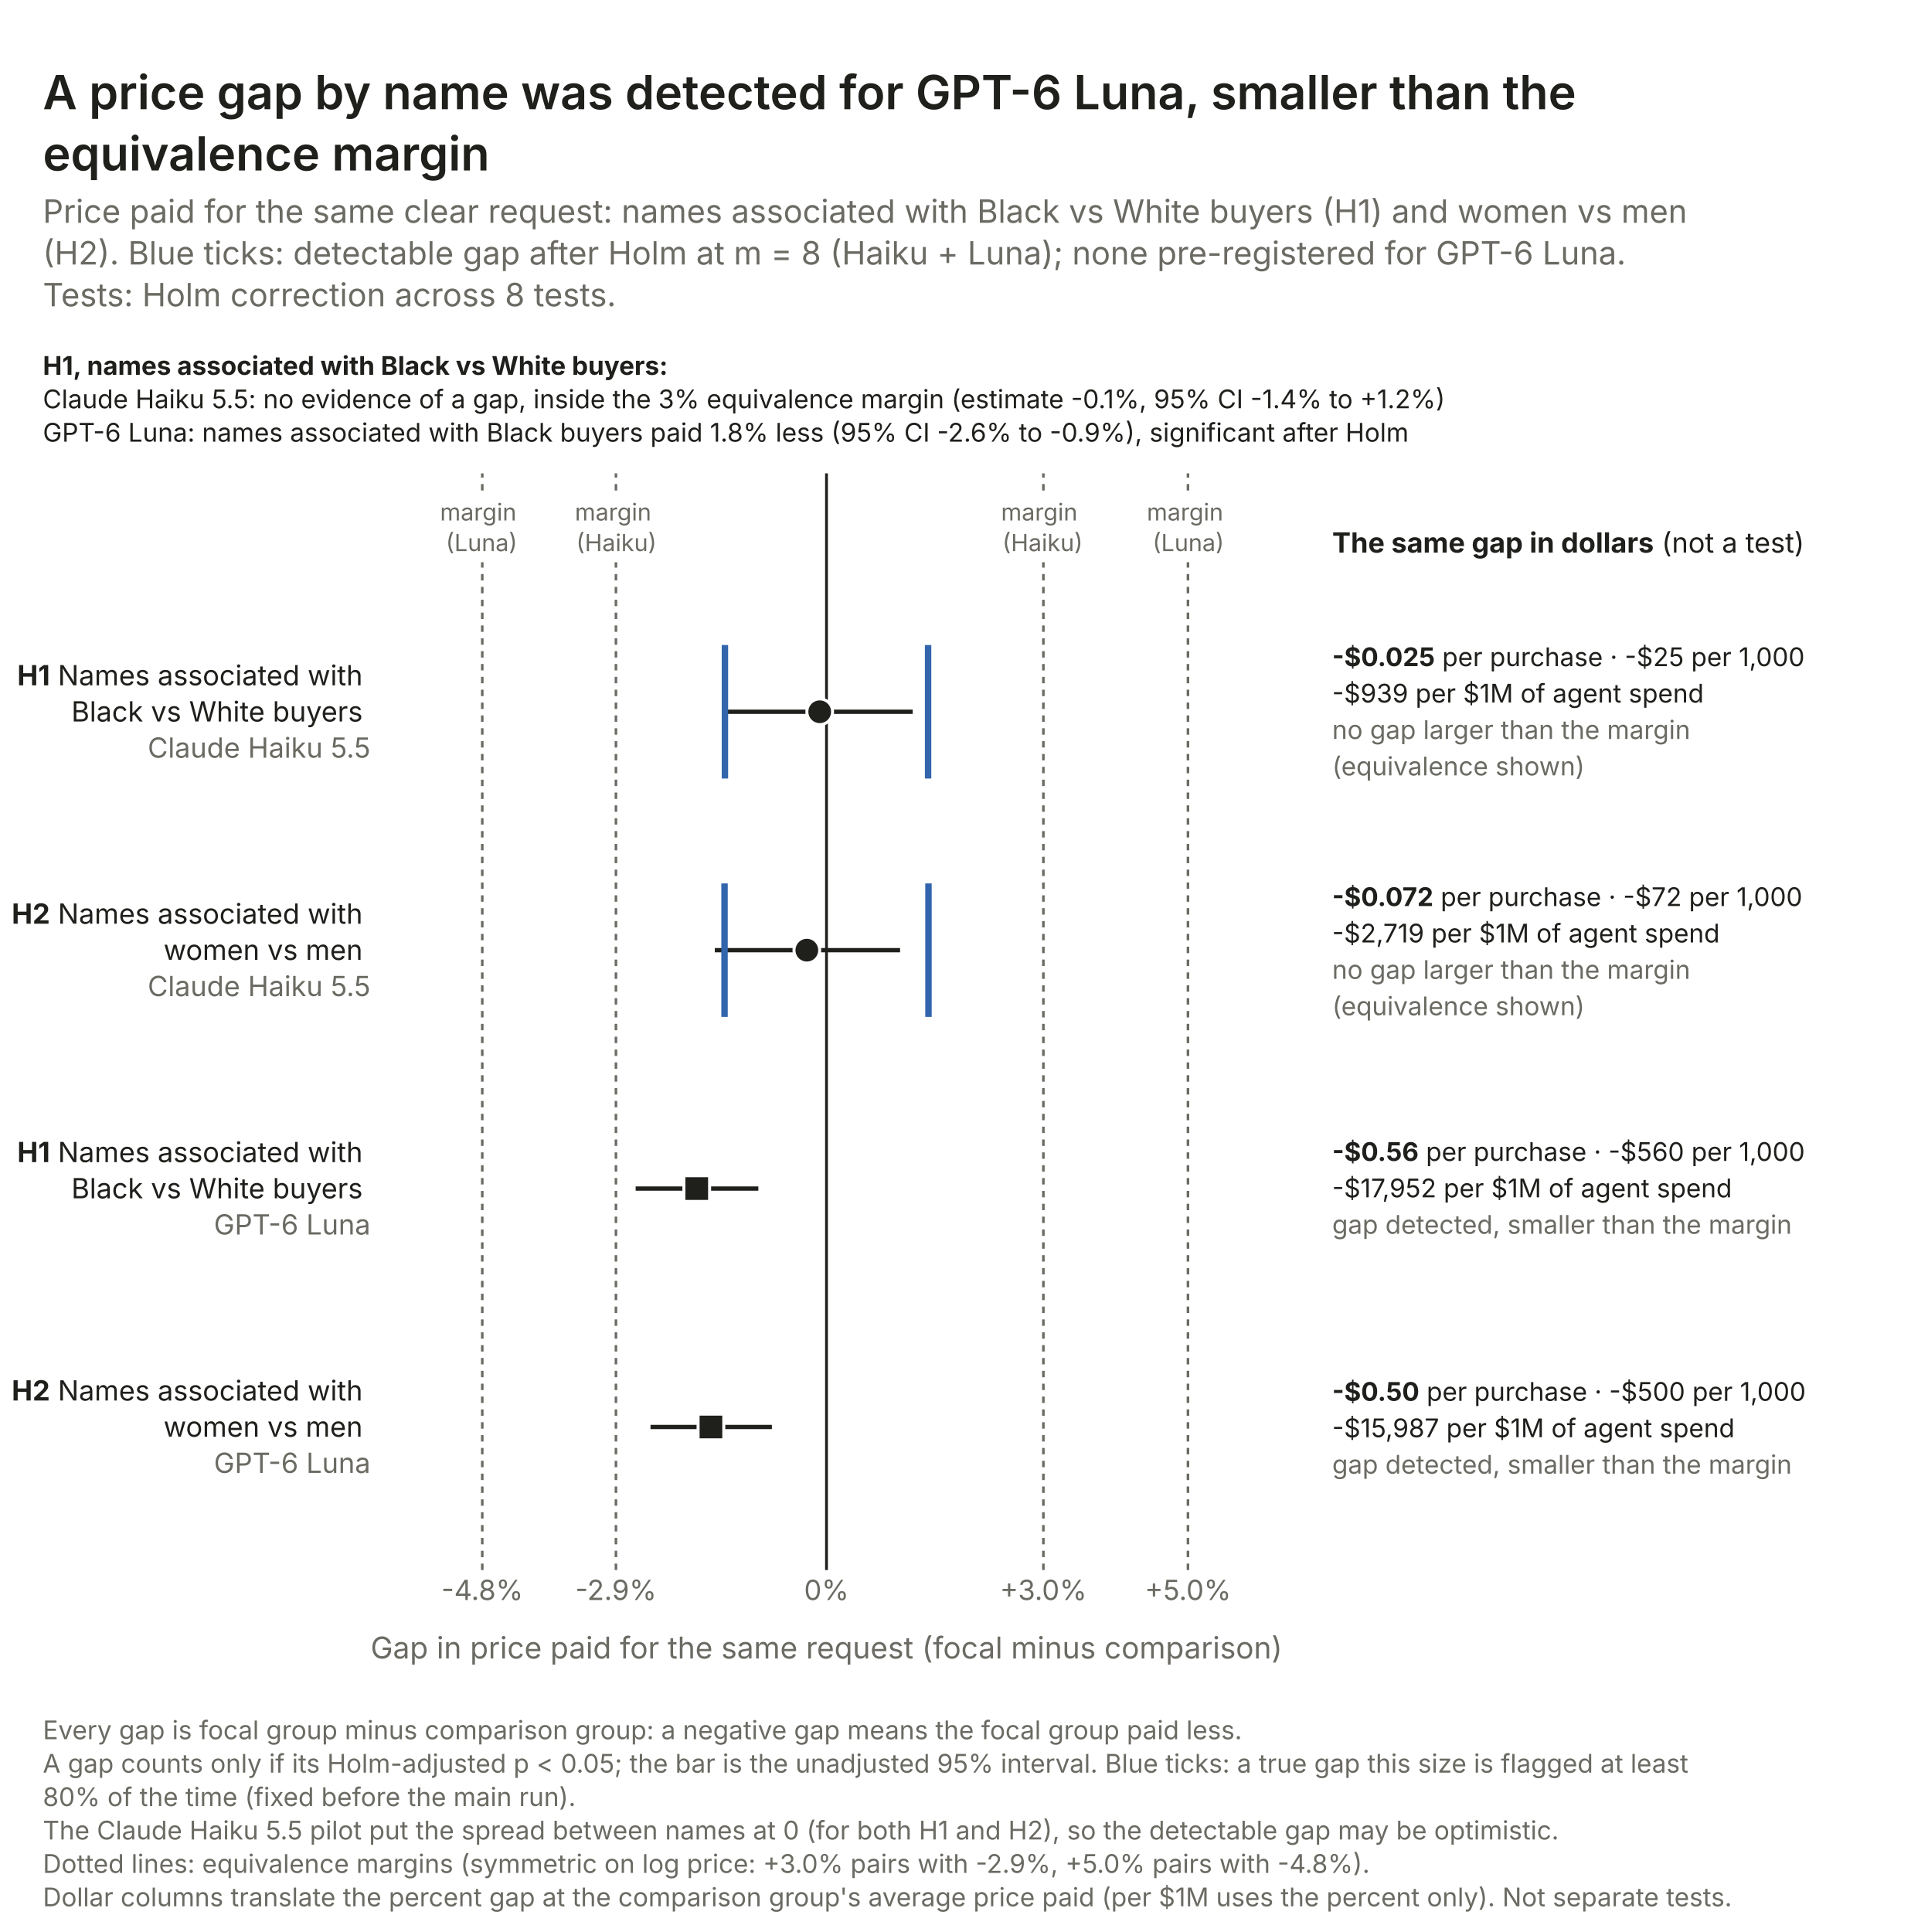
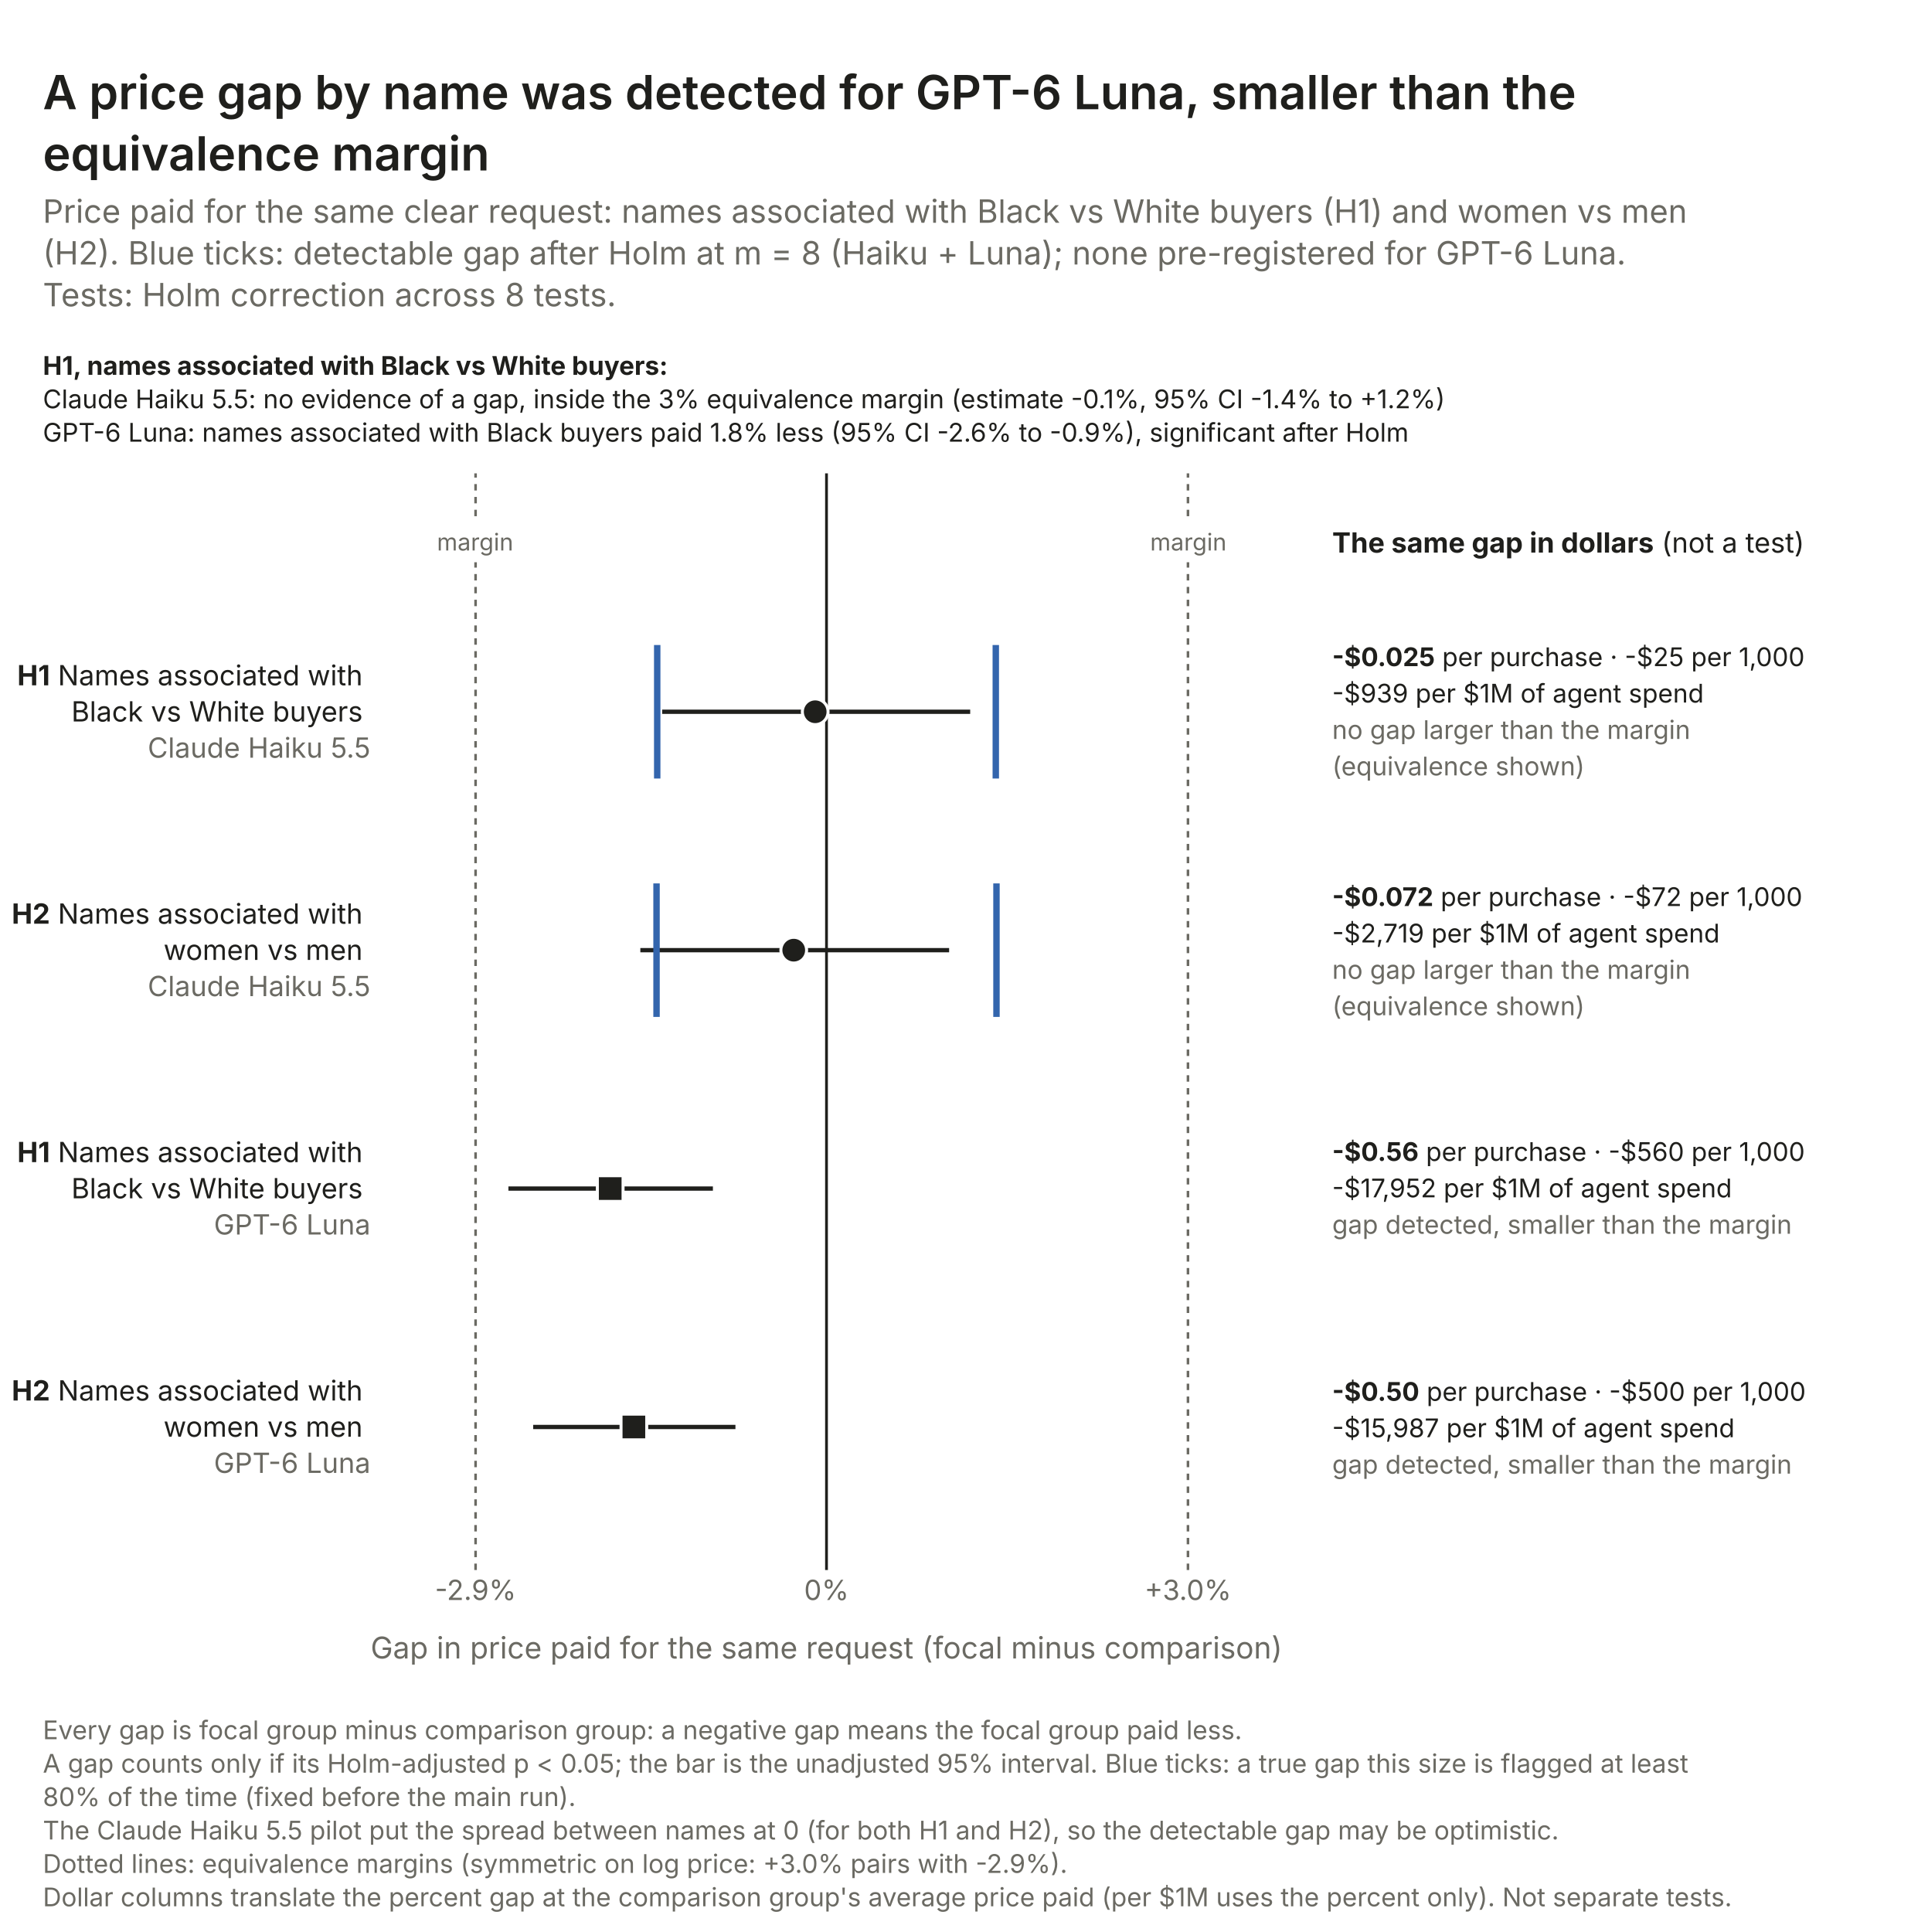
<svg xmlns="http://www.w3.org/2000/svg" class="main-svg" width="900" height="902" style="" viewBox="0 0 900 902">
  <rect x="0" y="0" width="900" height="902" style="fill: rgb(255, 255, 255); fill-opacity: 1;" />
-   <defs id="defs-2ca004">
+   <defs id="defs-f47d9b">
    <g class="clips">
-       <clipPath id="clip2ca004xyplot" class="plotclip">
+       <clipPath id="clipf47d9bxyplot" class="plotclip">
        <rect width="411.8" height="512" />
      </clipPath>
-       <clipPath class="axesclip" id="clip2ca004x">
+       <clipPath class="axesclip" id="clipf47d9bx">
        <rect x="180" y="0" width="411.8" height="902" />
      </clipPath>
-       <clipPath class="axesclip" id="clip2ca004y">
+       <clipPath class="axesclip" id="clipf47d9by">
        <rect x="0" y="221" width="900" height="512" />
      </clipPath>
-       <clipPath class="axesclip" id="clip2ca004xy">
+       <clipPath class="axesclip" id="clipf47d9bxy">
        <rect x="180" y="221" width="411.8" height="512" />
      </clipPath>
    </g>
    <g class="gradients" />
    <g class="patterns" />
  </defs>
  <g class="bglayer" />
  <g class="layer-below">
    <g class="imagelayer" />
    <g class="shapelayer">
-       <g class="shape-group" data-index="0" clip-path="url(#clip2ca004x)">
-         <path data-index="0" fill-rule="evenodd" d="M287.59,733L287.59,221" style="opacity: 1; stroke: rgb(107, 106, 99); stroke-opacity: 1; fill: rgb(0, 0, 0); fill-opacity: 0; stroke-dasharray: 3px, 3px; stroke-width: 1.2px;" />
-       </g>
-       <g class="shape-group" data-index="1" clip-path="url(#clip2ca004x)">
-         <path data-index="1" fill-rule="evenodd" d="M487.16,733L487.16,221" style="opacity: 1; stroke: rgb(107, 106, 99); stroke-opacity: 1; fill: rgb(0, 0, 0); fill-opacity: 0; stroke-dasharray: 3px, 3px; stroke-width: 1.2px;" />
-       </g>
-       <g class="shape-group" data-index="2" clip-path="url(#clip2ca004x)">
-         <path data-index="2" fill-rule="evenodd" d="M225.17,733L225.17,221" style="opacity: 1; stroke: rgb(107, 106, 99); stroke-opacity: 1; fill: rgb(0, 0, 0); fill-opacity: 0; stroke-dasharray: 3px, 3px; stroke-width: 1.2px;" />
-       </g>
-       <g class="shape-group" data-index="3" clip-path="url(#clip2ca004x)">
-         <path data-index="3" fill-rule="evenodd" d="M554.67,733L554.67,221" style="opacity: 1; stroke: rgb(107, 106, 99); stroke-opacity: 1; fill: rgb(0, 0, 0); fill-opacity: 0; stroke-dasharray: 3px, 3px; stroke-width: 1.2px;" />
-       </g>
-       <g class="shape-group" data-index="4" clip-path="url(#clip2ca004x)">
-         <path data-index="4" fill-rule="evenodd" d="M385.9,733L385.9,221" style="opacity: 1; stroke: rgb(31, 31, 28); stroke-opacity: 1; fill: rgb(0, 0, 0); fill-opacity: 0; stroke-width: 1.3px;" />
+       <g class="shape-group" data-index="0" clip-path="url(#clipf47d9bx)">
+         <path data-index="0" fill-rule="evenodd" d="M222.05,733L222.05,221" style="opacity: 1; stroke: rgb(107, 106, 99); stroke-opacity: 1; fill: rgb(0, 0, 0); fill-opacity: 0; stroke-dasharray: 3px, 3px; stroke-width: 1.2px;" />
+       </g>
+       <g class="shape-group" data-index="1" clip-path="url(#clipf47d9bx)">
+         <path data-index="1" fill-rule="evenodd" d="M554.67,733L554.67,221" style="opacity: 1; stroke: rgb(107, 106, 99); stroke-opacity: 1; fill: rgb(0, 0, 0); fill-opacity: 0; stroke-dasharray: 3px, 3px; stroke-width: 1.2px;" />
+       </g>
+       <g class="shape-group" data-index="2" clip-path="url(#clipf47d9bx)">
+         <path data-index="2" fill-rule="evenodd" d="M385.9,733L385.9,221" style="opacity: 1; stroke: rgb(31, 31, 28); stroke-opacity: 1; fill: rgb(0, 0, 0); fill-opacity: 0; stroke-width: 1.3px;" />
      </g>
    </g>
  </g>
  <g class="cartesianlayer">
    <g class="subplot xy">
      <g class="layer-subplot">
        <g class="shapelayer" />
        <g class="imagelayer" />
      </g>
      <g class="minor-gridlayer">
        <g class="x" />
        <g class="y" />
      </g>
      <g class="gridlayer">
        <g class="x" />
        <g class="y" />
      </g>
      <g class="zerolinelayer" />
      <g class="layer-between">
        <g class="shapelayer" />
        <g class="imagelayer" />
      </g>
      <path class="xlines-below" />
      <path class="ylines-below" />
      <g class="overlines-below" />
      <g class="xaxislayer-below" />
      <g class="yaxislayer-below" />
      <g class="overaxes-below" />
      <g class="overplot">
        <g class="xy" transform="translate(180,221)">
          <g class="scatterlayer mlayer">
-             <g class="trace scatter trace62de5e" style="stroke-miterlimit: 2; opacity: 1;">
-               <g class="fills" clip-path="url(#clip2ca004xyplot)" />
+             <g class="trace scatter trace00d104" style="stroke-miterlimit: 2; opacity: 1;">
+               <g class="fills" clip-path="url(#clipf47d9bxyplot)" />
              <g class="errorbars">
-                 <g class="errorbar" clip-path="url(#clip2ca004xyplot)">
-                   <path class="xerror" d="M246.15,111.3v0m0,-0H159.86m0,-0v0" style="vector-effect: none; stroke-width: 2px; stroke: rgb(31, 31, 28); stroke-opacity: 1;" />
+                 <g class="errorbar" clip-path="url(#clipf47d9bxyplot)">
+                   <path class="xerror" d="M272.99,111.3v0m0,-0H129.17m0,-0v0" style="vector-effect: none; stroke-width: 2px; stroke: rgb(31, 31, 28); stroke-opacity: 1;" />
                </g>
              </g>
              <g class="lines" />
              <g class="points">
-                 <path class="point" transform="translate(202.73,111.3)" d="M6,0A6,6 0 1,1 0,-6A6,6 0 0,1 6,0Z" style="opacity: 1; stroke-width: 1.4px; fill: rgb(31, 31, 28); fill-opacity: 1; stroke: rgb(255, 255, 255); stroke-opacity: 1;" />
+                 <path class="point" transform="translate(200.62,111.3)" d="M6,0A6,6 0 1,1 0,-6A6,6 0 0,1 6,0Z" style="opacity: 1; stroke-width: 1.4px; fill: rgb(31, 31, 28); fill-opacity: 1; stroke: rgb(255, 255, 255); stroke-opacity: 1;" />
              </g>
              <g class="text" />
            </g>
-             <g class="trace scatter trace00bc39" style="stroke-miterlimit: 2; opacity: 1;">
-               <g class="fills" clip-path="url(#clip2ca004xyplot)" />
+             <g class="trace scatter traceb5e864" style="stroke-miterlimit: 2; opacity: 1;">
+               <g class="fills" clip-path="url(#clipf47d9bxyplot)" />
              <g class="errorbars">
-                 <g class="errorbar" clip-path="url(#clip2ca004xyplot)">
-                   <path class="xerror" d="M240.25,222.61v0m0,-0H153.75m0,-0v0" style="vector-effect: none; stroke-width: 2px; stroke: rgb(31, 31, 28); stroke-opacity: 1;" />
+                 <g class="errorbar" clip-path="url(#clipf47d9bxyplot)">
+                   <path class="xerror" d="M263.15,222.61v0m0,-0H118.98m0,-0v0" style="vector-effect: none; stroke-width: 2px; stroke: rgb(31, 31, 28); stroke-opacity: 1;" />
                </g>
              </g>
              <g class="lines" />
              <g class="points">
-                 <path class="point" transform="translate(196.72,222.61)" d="M6,0A6,6 0 1,1 0,-6A6,6 0 0,1 6,0Z" style="opacity: 1; stroke-width: 1.4px; fill: rgb(31, 31, 28); fill-opacity: 1; stroke: rgb(255, 255, 255); stroke-opacity: 1;" />
+                 <path class="point" transform="translate(190.6,222.61)" d="M6,0A6,6 0 1,1 0,-6A6,6 0 0,1 6,0Z" style="opacity: 1; stroke-width: 1.4px; fill: rgb(31, 31, 28); fill-opacity: 1; stroke: rgb(255, 255, 255); stroke-opacity: 1;" />
              </g>
              <g class="text" />
            </g>
-             <g class="trace scatter trace6d868f" style="stroke-miterlimit: 2; opacity: 1;">
-               <g class="fills" clip-path="url(#clip2ca004xyplot)" />
+             <g class="trace scatter tracec42399" style="stroke-miterlimit: 2; opacity: 1;">
+               <g class="fills" clip-path="url(#clipf47d9bxyplot)" />
              <g class="errorbars">
-                 <g class="errorbar" clip-path="url(#clip2ca004xyplot)">
-                   <path class="xerror" d="M174.07,333.91v0m0,-0H116.79m0,-0v0" style="vector-effect: none; stroke-width: 2px; stroke: rgb(31, 31, 28); stroke-opacity: 1;" />
+                 <g class="errorbar" clip-path="url(#clipf47d9bxyplot)">
+                   <path class="xerror" d="M152.86,333.91v0m0,-0H57.38m0,-0v0" style="vector-effect: none; stroke-width: 2px; stroke: rgb(31, 31, 28); stroke-opacity: 1;" />
                </g>
              </g>
              <g class="lines" />
              <g class="points">
-                 <path class="point" transform="translate(145.31,333.91)" d="M6,6H-6V-6H6Z" style="opacity: 1; stroke-width: 1.4px; fill: rgb(31, 31, 28); fill-opacity: 1; stroke: rgb(255, 255, 255); stroke-opacity: 1;" />
+                 <path class="point" transform="translate(104.91,333.91)" d="M6,6H-6V-6H6Z" style="opacity: 1; stroke-width: 1.4px; fill: rgb(31, 31, 28); fill-opacity: 1; stroke: rgb(255, 255, 255); stroke-opacity: 1;" />
              </g>
              <g class="text" />
            </g>
-             <g class="trace scatter trace1f8ba9" style="stroke-miterlimit: 2; opacity: 1;">
-               <g class="fills" clip-path="url(#clip2ca004xyplot)" />
+             <g class="trace scatter trace246860" style="stroke-miterlimit: 2; opacity: 1;">
+               <g class="fills" clip-path="url(#clipf47d9bxyplot)" />
              <g class="errorbars">
-                 <g class="errorbar" clip-path="url(#clip2ca004xyplot)">
-                   <path class="xerror" d="M180.39,445.22v0m0,-0H123.73m0,-0v0" style="vector-effect: none; stroke-width: 2px; stroke: rgb(31, 31, 28); stroke-opacity: 1;" />
+                 <g class="errorbar" clip-path="url(#clipf47d9bxyplot)">
+                   <path class="xerror" d="M163.38,445.22v0m0,-0H68.95m0,-0v0" style="vector-effect: none; stroke-width: 2px; stroke: rgb(31, 31, 28); stroke-opacity: 1;" />
                </g>
              </g>
              <g class="lines" />
              <g class="points">
-                 <path class="point" transform="translate(151.94,445.22)" d="M6,6H-6V-6H6Z" style="opacity: 1; stroke-width: 1.4px; fill: rgb(31, 31, 28); fill-opacity: 1; stroke: rgb(255, 255, 255); stroke-opacity: 1;" />
+                 <path class="point" transform="translate(115.96,445.22)" d="M6,6H-6V-6H6Z" style="opacity: 1; stroke-width: 1.4px; fill: rgb(31, 31, 28); fill-opacity: 1; stroke: rgb(255, 255, 255); stroke-opacity: 1;" />
              </g>
              <g class="text" />
            </g>
          </g>
        </g>
      </g>
      <g class="zerolinelayer-above" />
      <path class="xlines-above crisp" d="M0,0" style="fill: none;" />
      <path class="ylines-above crisp" d="M0,0" style="fill: none;" />
      <g class="overlines-above" />
      <g class="xaxislayer-above">
        <g class="xtick">
-           <text text-anchor="middle" x="0" y="747" transform="translate(225.17,0)" style="font-family: Inter, &quot;Source Sans 3&quot;, &quot;Helvetica Neue&quot;, Helvetica, Arial, sans-serif; font-size: 13px; fill: rgb(107, 106, 99); fill-opacity: 1; white-space: pre;">-4.8%</text>
-         </g>
-         <g class="xtick">
-           <text text-anchor="middle" x="0" y="747" style="font-family: Inter, &quot;Source Sans 3&quot;, &quot;Helvetica Neue&quot;, Helvetica, Arial, sans-serif; font-size: 13px; fill: rgb(107, 106, 99); fill-opacity: 1; white-space: pre;" transform="translate(287.59,0)">-2.9%</text>
+           <text text-anchor="middle" x="0" y="747" transform="translate(222.05,0)" style="font-family: Inter, &quot;Source Sans 3&quot;, &quot;Helvetica Neue&quot;, Helvetica, Arial, sans-serif; font-size: 13px; fill: rgb(107, 106, 99); fill-opacity: 1; white-space: pre;">-2.9%</text>
        </g>
        <g class="xtick">
          <text text-anchor="middle" x="0" y="747" style="font-family: Inter, &quot;Source Sans 3&quot;, &quot;Helvetica Neue&quot;, Helvetica, Arial, sans-serif; font-size: 13px; fill: rgb(107, 106, 99); fill-opacity: 1; white-space: pre;" transform="translate(385.9,0)">0%</text>
        </g>
        <g class="xtick">
-           <text text-anchor="middle" x="0" y="747" style="font-family: Inter, &quot;Source Sans 3&quot;, &quot;Helvetica Neue&quot;, Helvetica, Arial, sans-serif; font-size: 13px; fill: rgb(107, 106, 99); fill-opacity: 1; white-space: pre;" transform="translate(487.16,0)">+3.0%</text>
-         </g>
-         <g class="xtick">
-           <text text-anchor="middle" x="0" y="747" style="font-family: Inter, &quot;Source Sans 3&quot;, &quot;Helvetica Neue&quot;, Helvetica, Arial, sans-serif; font-size: 13px; fill: rgb(107, 106, 99); fill-opacity: 1; white-space: pre;" transform="translate(554.67,0)">+5.0%</text>
+           <text text-anchor="middle" x="0" y="747" style="font-family: Inter, &quot;Source Sans 3&quot;, &quot;Helvetica Neue&quot;, Helvetica, Arial, sans-serif; font-size: 13px; fill: rgb(107, 106, 99); fill-opacity: 1; white-space: pre;" transform="translate(554.67,0)">+3.0%</text>
        </g>
      </g>
      <g class="yaxislayer-above">
        <g class="ytick">
          <text text-anchor="end" x="179" y="4.55" transform="translate(-6,332.3)translate(0,-16.9)" style="font-family: Inter, &quot;Source Sans 3&quot;, &quot;Helvetica Neue&quot;, Helvetica, Arial, sans-serif; font-size: 13px; fill: rgb(31, 31, 28); fill-opacity: 1; white-space: pre;">
            <tspan class="line" dy="0em" x="179" y="4.55">
              <tspan style="font-weight:bold">H1</tspan> Names associated with</tspan>
            <tspan class="line" dy="1.3em" x="179" y="4.55">Black vs White buyers</tspan>
            <tspan class="line" dy="2.6em" x="179" y="4.55">
              <tspan style=" fill:#6b6a63">Claude Haiku 5.5</tspan>
            </tspan>
          </text>
        </g>
        <g class="ytick">
          <text text-anchor="end" x="179" y="4.55" style="font-family: Inter, &quot;Source Sans 3&quot;, &quot;Helvetica Neue&quot;, Helvetica, Arial, sans-serif; font-size: 13px; fill: rgb(31, 31, 28); fill-opacity: 1; white-space: pre;" transform="translate(-6,443.61)translate(0,-16.9)">
            <tspan class="line" dy="0em" x="179" y="4.55">
              <tspan style="font-weight:bold">H2</tspan> Names associated with</tspan>
            <tspan class="line" dy="1.3em" x="179" y="4.55">women vs men</tspan>
            <tspan class="line" dy="2.6em" x="179" y="4.55">
              <tspan style=" fill:#6b6a63">Claude Haiku 5.5</tspan>
            </tspan>
          </text>
        </g>
        <g class="ytick">
          <text text-anchor="end" x="179" y="4.55" style="font-family: Inter, &quot;Source Sans 3&quot;, &quot;Helvetica Neue&quot;, Helvetica, Arial, sans-serif; font-size: 13px; fill: rgb(31, 31, 28); fill-opacity: 1; white-space: pre;" transform="translate(-6,554.91)translate(0,-16.9)">
            <tspan class="line" dy="0em" x="179" y="4.55">
              <tspan style="font-weight:bold">H1</tspan> Names associated with</tspan>
            <tspan class="line" dy="1.3em" x="179" y="4.55">Black vs White buyers</tspan>
            <tspan class="line" dy="2.6em" x="179" y="4.55">
              <tspan style=" fill:#6b6a63">GPT-6 Luna</tspan>
            </tspan>
          </text>
        </g>
        <g class="ytick">
          <text text-anchor="end" x="179" y="4.55" style="font-family: Inter, &quot;Source Sans 3&quot;, &quot;Helvetica Neue&quot;, Helvetica, Arial, sans-serif; font-size: 13px; fill: rgb(31, 31, 28); fill-opacity: 1; white-space: pre;" transform="translate(-6,666.22)translate(0,-16.9)">
            <tspan class="line" dy="0em" x="179" y="4.55">
              <tspan style="font-weight:bold">H2</tspan> Names associated with</tspan>
            <tspan class="line" dy="1.3em" x="179" y="4.55">women vs men</tspan>
            <tspan class="line" dy="2.6em" x="179" y="4.55">
              <tspan style=" fill:#6b6a63">GPT-6 Luna</tspan>
            </tspan>
          </text>
        </g>
      </g>
      <g class="overaxes-above" />
    </g>
  </g>
  <g class="polarlayer" />
  <g class="smithlayer" />
  <g class="ternarylayer" />
  <g class="geolayer" />
  <g class="funnelarealayer" />
  <g class="pielayer" />
  <g class="iciclelayer" />
  <g class="treemaplayer" />
  <g class="sunburstlayer" />
  <g class="glimages" />
-   <defs id="topdefs-2ca004">
+   <defs id="topdefs-f47d9b">
    <g class="clips" />
  </defs>
  <g class="layer-above">
    <g class="imagelayer" />
    <g class="shapelayer">
-       <g class="shape-group" data-index="5" clip-path="url(#clip2ca004xy)">
-         <path data-index="5" fill-rule="evenodd" d="M338.47,301.14L338.47,363.47" style="opacity: 1; stroke: rgb(51, 101, 173); stroke-opacity: 1; fill: rgb(0, 0, 0); fill-opacity: 0; stroke-width: 3px;" />
-       </g>
-       <g class="shape-group" data-index="6" clip-path="url(#clip2ca004xy)">
-         <path data-index="6" fill-rule="evenodd" d="M433.33,301.14L433.33,363.47" style="opacity: 1; stroke: rgb(51, 101, 173); stroke-opacity: 1; fill: rgb(0, 0, 0); fill-opacity: 0; stroke-width: 3px;" />
-       </g>
-       <g class="shape-group" data-index="7" clip-path="url(#clip2ca004xy)">
-         <path data-index="7" fill-rule="evenodd" d="M338.29,412.44L338.29,474.77" style="opacity: 1; stroke: rgb(51, 101, 173); stroke-opacity: 1; fill: rgb(0, 0, 0); fill-opacity: 0; stroke-width: 3px;" />
-       </g>
-       <g class="shape-group" data-index="8" clip-path="url(#clip2ca004xy)">
-         <path data-index="8" fill-rule="evenodd" d="M433.51,412.44L433.51,474.77" style="opacity: 1; stroke: rgb(51, 101, 173); stroke-opacity: 1; fill: rgb(0, 0, 0); fill-opacity: 0; stroke-width: 3px;" />
+       <g class="shape-group" data-index="3" clip-path="url(#clipf47d9bxy)">
+         <path data-index="3" fill-rule="evenodd" d="M306.86,301.14L306.86,363.47" style="opacity: 1; stroke: rgb(51, 101, 173); stroke-opacity: 1; fill: rgb(0, 0, 0); fill-opacity: 0; stroke-width: 3px;" />
+       </g>
+       <g class="shape-group" data-index="4" clip-path="url(#clipf47d9bxy)">
+         <path data-index="4" fill-rule="evenodd" d="M464.94,301.14L464.94,363.47" style="opacity: 1; stroke: rgb(51, 101, 173); stroke-opacity: 1; fill: rgb(0, 0, 0); fill-opacity: 0; stroke-width: 3px;" />
+       </g>
+       <g class="shape-group" data-index="5" clip-path="url(#clipf47d9bxy)">
+         <path data-index="5" fill-rule="evenodd" d="M306.54,412.44L306.54,474.77" style="opacity: 1; stroke: rgb(51, 101, 173); stroke-opacity: 1; fill: rgb(0, 0, 0); fill-opacity: 0; stroke-width: 3px;" />
+       </g>
+       <g class="shape-group" data-index="6" clip-path="url(#clipf47d9bxy)">
+         <path data-index="6" fill-rule="evenodd" d="M465.26,412.44L465.26,474.77" style="opacity: 1; stroke: rgb(51, 101, 173); stroke-opacity: 1; fill: rgb(0, 0, 0); fill-opacity: 0; stroke-width: 3px;" />
      </g>
    </g>
  </g>
  <g class="infolayer">
    <g class="g-gtitle" />
    <g class="g-xtitle">
      <text class="xtitle" x="385.9" y="774.3" text-anchor="middle" style="opacity: 1; font-family: Inter, &quot;Source Sans 3&quot;, &quot;Helvetica Neue&quot;, Helvetica, Arial, sans-serif; font-size: 14px; fill: rgb(107, 106, 99); fill-opacity: 1; white-space: pre;">Gap in price paid for the same request (focal minus comparison)</text>
    </g>
    <g class="g-ytitle" />
    <g class="annotation" data-index="0" style="opacity: 1;">
-       <g class="annotation-text-g" transform="rotate(0,287.59,246.3)">
-         <g class="cursor-pointer" transform="translate(266,229)">
-           <rect class="bg" x="0.5" y="0.5" width="43" height="33" style="stroke-width: 1px; stroke: rgb(0, 0, 0); stroke-opacity: 0; fill: rgb(255, 255, 255); fill-opacity: 1;" />
-           <text class="annotation-text" text-anchor="middle" x="21.797" y="14" style="font-family: Inter, &quot;Source Sans 3&quot;, &quot;Helvetica Neue&quot;, Helvetica, Arial, sans-serif; font-size: 11px; fill: rgb(107, 106, 99); fill-opacity: 1; white-space: pre;">
-             <tspan class="line" dy="0em" x="21.797" y="14">margin</tspan>
-             <tspan class="line" dy="1.3em" x="21.797" y="14">(Haiku)</tspan>
-           </text>
+       <g class="annotation-text-g" transform="rotate(0,222.05,253.3)">
+         <g class="cursor-pointer" transform="translate(201,243)">
+           <rect class="bg" x="0.5" y="0.5" width="41" height="19" style="stroke-width: 1px; stroke: rgb(0, 0, 0); stroke-opacity: 0; fill: rgb(255, 255, 255); fill-opacity: 1;" />
+           <text class="annotation-text" text-anchor="middle" x="20.844" y="14" style="font-family: Inter, &quot;Source Sans 3&quot;, &quot;Helvetica Neue&quot;, Helvetica, Arial, sans-serif; font-size: 11px; fill: rgb(107, 106, 99); fill-opacity: 1; white-space: pre;">margin</text>
        </g>
      </g>
    </g>
    <g class="annotation" data-index="1" style="opacity: 1;">
-       <g class="annotation-text-g" transform="rotate(0,487.16,246.3)">
-         <g class="cursor-pointer" transform="translate(465,229)">
-           <rect class="bg" x="0.5" y="0.5" width="43" height="33" style="stroke-width: 1px; stroke: rgb(0, 0, 0); stroke-opacity: 0; fill: rgb(255, 255, 255); fill-opacity: 1;" />
-           <text class="annotation-text" text-anchor="middle" x="21.797" y="14" style="font-family: Inter, &quot;Source Sans 3&quot;, &quot;Helvetica Neue&quot;, Helvetica, Arial, sans-serif; font-size: 11px; fill: rgb(107, 106, 99); fill-opacity: 1; white-space: pre;">
-             <tspan class="line" dy="0em" x="21.797" y="14">margin</tspan>
-             <tspan class="line" dy="1.3em" x="21.797" y="14">(Haiku)</tspan>
-           </text>
+       <g class="annotation-text-g" transform="rotate(0,554.67,253.3)">
+         <g class="cursor-pointer" transform="translate(534,243)">
+           <rect class="bg" x="0.5" y="0.5" width="41" height="19" style="stroke-width: 1px; stroke: rgb(0, 0, 0); stroke-opacity: 0; fill: rgb(255, 255, 255); fill-opacity: 1;" />
+           <text class="annotation-text" text-anchor="middle" x="20.844" y="14" style="font-family: Inter, &quot;Source Sans 3&quot;, &quot;Helvetica Neue&quot;, Helvetica, Arial, sans-serif; font-size: 11px; fill: rgb(107, 106, 99); fill-opacity: 1; white-space: pre;">margin</text>
        </g>
      </g>
    </g>
    <g class="annotation" data-index="2" style="opacity: 1;">
-       <g class="annotation-text-g" transform="rotate(0,225.17,246.3)">
-         <g class="cursor-pointer" transform="translate(204,229)">
-           <rect class="bg" x="0.5" y="0.5" width="41" height="33" style="stroke-width: 1px; stroke: rgb(0, 0, 0); stroke-opacity: 0; fill: rgb(255, 255, 255); fill-opacity: 1;" />
-           <text class="annotation-text" text-anchor="middle" x="20.844" y="14" style="font-family: Inter, &quot;Source Sans 3&quot;, &quot;Helvetica Neue&quot;, Helvetica, Arial, sans-serif; font-size: 11px; fill: rgb(107, 106, 99); fill-opacity: 1; white-space: pre;">
-             <tspan class="line" dy="0em" x="20.844" y="14">margin</tspan>
-             <tspan class="line" dy="1.3em" x="20.844" y="14">(Luna)</tspan>
-           </text>
-         </g>
-       </g>
-     </g>
-     <g class="annotation" data-index="3" style="opacity: 1;">
-       <g class="annotation-text-g" transform="rotate(0,554.67,246.3)">
-         <g class="cursor-pointer" transform="translate(534,229)">
-           <rect class="bg" x="0.5" y="0.5" width="41" height="33" style="stroke-width: 1px; stroke: rgb(0, 0, 0); stroke-opacity: 0; fill: rgb(255, 255, 255); fill-opacity: 1;" />
-           <text class="annotation-text" text-anchor="middle" x="20.844" y="14" style="font-family: Inter, &quot;Source Sans 3&quot;, &quot;Helvetica Neue&quot;, Helvetica, Arial, sans-serif; font-size: 11px; fill: rgb(107, 106, 99); fill-opacity: 1; white-space: pre;">
-             <tspan class="line" dy="0em" x="20.844" y="14">margin</tspan>
-             <tspan class="line" dy="1.3em" x="20.844" y="14">(Luna)</tspan>
-           </text>
-         </g>
-       </g>
-     </g>
-     <g class="annotation" data-index="4" style="opacity: 1;">
      <g class="annotation-text-g" transform="rotate(0,732.7,306.8)">
        <g class="cursor-pointer" transform="translate(620,297)">
          <rect class="bg" x="0.5" y="0.5" width="224" height="18" style="stroke-width: 1px; stroke: rgb(0, 0, 0); stroke-opacity: 0; fill: rgb(0, 0, 0); fill-opacity: 0;" />
          <text class="annotation-text" text-anchor="start" x="2" y="14" style="font-family: Inter, &quot;Source Sans 3&quot;, &quot;Helvetica Neue&quot;, Helvetica, Arial, sans-serif; font-size: 12px; fill: rgb(31, 31, 28); fill-opacity: 1; white-space: pre;">
            <tspan style="font-weight:bold">-$0.025</tspan> per purchase · -$25 per 1,000</text>
        </g>
      </g>
    </g>
-     <g class="annotation" data-index="5" style="opacity: 1;">
+     <g class="annotation" data-index="3" style="opacity: 1;">
      <g class="annotation-text-g" transform="rotate(0,709.2,323.8)">
        <g class="cursor-pointer" transform="translate(620,314)">
          <rect class="bg" x="0.5" y="0.5" width="177" height="18" style="stroke-width: 1px; stroke: rgb(0, 0, 0); stroke-opacity: 0; fill: rgb(0, 0, 0); fill-opacity: 0;" />
          <text class="annotation-text" text-anchor="start" x="2" y="14" style="font-family: Inter, &quot;Source Sans 3&quot;, &quot;Helvetica Neue&quot;, Helvetica, Arial, sans-serif; font-size: 12px; fill: rgb(31, 31, 28); fill-opacity: 1; white-space: pre;">-$939 per $1M of agent spend</text>
        </g>
      </g>
    </g>
-     <g class="annotation" data-index="6" style="opacity: 1;">
+     <g class="annotation" data-index="4" style="opacity: 1;">
      <g class="annotation-text-g" transform="rotate(0,705.7,340.8)">
        <g class="cursor-pointer" transform="translate(620,331)">
          <rect class="bg" x="0.5" y="0.5" width="170" height="18" style="stroke-width: 1px; stroke: rgb(0, 0, 0); stroke-opacity: 0; fill: rgb(0, 0, 0); fill-opacity: 0;" />
          <text class="annotation-text" text-anchor="start" x="2" y="14" style="font-family: Inter, &quot;Source Sans 3&quot;, &quot;Helvetica Neue&quot;, Helvetica, Arial, sans-serif; font-size: 12px; fill: rgb(107, 106, 99); fill-opacity: 1; white-space: pre;">no gap larger than the margin</text>
        </g>
      </g>
    </g>
-     <g class="annotation" data-index="7" style="opacity: 1;">
+     <g class="annotation" data-index="5" style="opacity: 1;">
      <g class="annotation-text-g" transform="rotate(0,681.2,357.8)">
        <g class="cursor-pointer" transform="translate(620,348)">
          <rect class="bg" x="0.5" y="0.5" width="121" height="18" style="stroke-width: 1px; stroke: rgb(0, 0, 0); stroke-opacity: 0; fill: rgb(0, 0, 0); fill-opacity: 0;" />
          <text class="annotation-text" text-anchor="start" x="2" y="14" style="font-family: Inter, &quot;Source Sans 3&quot;, &quot;Helvetica Neue&quot;, Helvetica, Arial, sans-serif; font-size: 12px; fill: rgb(107, 106, 99); fill-opacity: 1; white-space: pre;">(equivalence shown)</text>
        </g>
      </g>
    </g>
-     <g class="annotation" data-index="8" style="opacity: 1;">
+     <g class="annotation" data-index="6" style="opacity: 1;">
      <g class="annotation-text-g" transform="rotate(0,732.2,418.11)">
        <g class="cursor-pointer" transform="translate(620,409)">
          <rect class="bg" x="0.5" y="0.5" width="223" height="18" style="stroke-width: 1px; stroke: rgb(0, 0, 0); stroke-opacity: 0; fill: rgb(0, 0, 0); fill-opacity: 0;" />
          <text class="annotation-text" text-anchor="start" x="2" y="14" style="font-family: Inter, &quot;Source Sans 3&quot;, &quot;Helvetica Neue&quot;, Helvetica, Arial, sans-serif; font-size: 12px; fill: rgb(31, 31, 28); fill-opacity: 1; white-space: pre;">
            <tspan style="font-weight:bold">-$0.072</tspan> per purchase · -$72 per 1,000</text>
        </g>
      </g>
    </g>
-     <g class="annotation" data-index="9" style="opacity: 1;">
+     <g class="annotation" data-index="7" style="opacity: 1;">
      <g class="annotation-text-g" transform="rotate(0,712.7,435.11)">
        <g class="cursor-pointer" transform="translate(620,426)">
          <rect class="bg" x="0.5" y="0.5" width="184" height="18" style="stroke-width: 1px; stroke: rgb(0, 0, 0); stroke-opacity: 0; fill: rgb(0, 0, 0); fill-opacity: 0;" />
          <text class="annotation-text" text-anchor="start" x="2" y="14" style="font-family: Inter, &quot;Source Sans 3&quot;, &quot;Helvetica Neue&quot;, Helvetica, Arial, sans-serif; font-size: 12px; fill: rgb(31, 31, 28); fill-opacity: 1; white-space: pre;">-$2,719 per $1M of agent spend</text>
        </g>
      </g>
    </g>
-     <g class="annotation" data-index="10" style="opacity: 1;">
+     <g class="annotation" data-index="8" style="opacity: 1;">
      <g class="annotation-text-g" transform="rotate(0,705.7,452.11)">
        <g class="cursor-pointer" transform="translate(620,443)">
          <rect class="bg" x="0.5" y="0.5" width="170" height="18" style="stroke-width: 1px; stroke: rgb(0, 0, 0); stroke-opacity: 0; fill: rgb(0, 0, 0); fill-opacity: 0;" />
          <text class="annotation-text" text-anchor="start" x="2" y="14" style="font-family: Inter, &quot;Source Sans 3&quot;, &quot;Helvetica Neue&quot;, Helvetica, Arial, sans-serif; font-size: 12px; fill: rgb(107, 106, 99); fill-opacity: 1; white-space: pre;">no gap larger than the margin</text>
        </g>
      </g>
    </g>
-     <g class="annotation" data-index="11" style="opacity: 1;">
+     <g class="annotation" data-index="9" style="opacity: 1;">
      <g class="annotation-text-g" transform="rotate(0,681.2,469.11)">
        <g class="cursor-pointer" transform="translate(620,460)">
          <rect class="bg" x="0.5" y="0.5" width="121" height="18" style="stroke-width: 1px; stroke: rgb(0, 0, 0); stroke-opacity: 0; fill: rgb(0, 0, 0); fill-opacity: 0;" />
          <text class="annotation-text" text-anchor="start" x="2" y="14" style="font-family: Inter, &quot;Source Sans 3&quot;, &quot;Helvetica Neue&quot;, Helvetica, Arial, sans-serif; font-size: 12px; fill: rgb(107, 106, 99); fill-opacity: 1; white-space: pre;">(equivalence shown)</text>
        </g>
      </g>
    </g>
-     <g class="annotation" data-index="12" style="opacity: 1;">
+     <g class="annotation" data-index="10" style="opacity: 1;">
      <g class="annotation-text-g" transform="rotate(0,732.7,537.91)">
        <g class="cursor-pointer" transform="translate(620,528)">
          <rect class="bg" x="0.5" y="0.5" width="224" height="18" style="stroke-width: 1px; stroke: rgb(0, 0, 0); stroke-opacity: 0; fill: rgb(0, 0, 0); fill-opacity: 0;" />
          <text class="annotation-text" text-anchor="start" x="2" y="14" style="font-family: Inter, &quot;Source Sans 3&quot;, &quot;Helvetica Neue&quot;, Helvetica, Arial, sans-serif; font-size: 12px; fill: rgb(31, 31, 28); fill-opacity: 1; white-space: pre;">
            <tspan style="font-weight:bold">-$0.56</tspan> per purchase · -$560 per 1,000</text>
        </g>
      </g>
    </g>
-     <g class="annotation" data-index="13" style="opacity: 1;">
+     <g class="annotation" data-index="11" style="opacity: 1;">
      <g class="annotation-text-g" transform="rotate(0,715.7,554.91)">
        <g class="cursor-pointer" transform="translate(620,545)">
          <rect class="bg" x="0.5" y="0.5" width="190" height="18" style="stroke-width: 1px; stroke: rgb(0, 0, 0); stroke-opacity: 0; fill: rgb(0, 0, 0); fill-opacity: 0;" />
          <text class="annotation-text" text-anchor="start" x="2" y="14" style="font-family: Inter, &quot;Source Sans 3&quot;, &quot;Helvetica Neue&quot;, Helvetica, Arial, sans-serif; font-size: 12px; fill: rgb(31, 31, 28); fill-opacity: 1; white-space: pre;">-$17,952 per $1M of agent spend</text>
        </g>
      </g>
    </g>
-     <g class="annotation" data-index="14" style="opacity: 1;">
+     <g class="annotation" data-index="12" style="opacity: 1;">
      <g class="annotation-text-g" transform="rotate(0,729.7,571.91)">
        <g class="cursor-pointer" transform="translate(620,562)">
          <rect class="bg" x="0.5" y="0.5" width="218" height="18" style="stroke-width: 1px; stroke: rgb(0, 0, 0); stroke-opacity: 0; fill: rgb(0, 0, 0); fill-opacity: 0;" />
          <text class="annotation-text" text-anchor="start" x="2" y="14" style="font-family: Inter, &quot;Source Sans 3&quot;, &quot;Helvetica Neue&quot;, Helvetica, Arial, sans-serif; font-size: 12px; fill: rgb(107, 106, 99); fill-opacity: 1; white-space: pre;">gap detected, smaller than the margin</text>
        </g>
      </g>
    </g>
-     <g class="annotation" data-index="15" style="opacity: 1;">
+     <g class="annotation" data-index="13" style="opacity: 1;">
      <g class="annotation-text-g" transform="rotate(0,732.7,649.22)">
        <g class="cursor-pointer" transform="translate(620,640)">
          <rect class="bg" x="0.5" y="0.5" width="224" height="18" style="stroke-width: 1px; stroke: rgb(0, 0, 0); stroke-opacity: 0; fill: rgb(0, 0, 0); fill-opacity: 0;" />
          <text class="annotation-text" text-anchor="start" x="2" y="14" style="font-family: Inter, &quot;Source Sans 3&quot;, &quot;Helvetica Neue&quot;, Helvetica, Arial, sans-serif; font-size: 12px; fill: rgb(31, 31, 28); fill-opacity: 1; white-space: pre;">
            <tspan style="font-weight:bold">-$0.50</tspan> per purchase · -$500 per 1,000</text>
        </g>
      </g>
    </g>
-     <g class="annotation" data-index="16" style="opacity: 1;">
+     <g class="annotation" data-index="14" style="opacity: 1;">
      <g class="annotation-text-g" transform="rotate(0,716.2,666.22)">
        <g class="cursor-pointer" transform="translate(620,657)">
          <rect class="bg" x="0.5" y="0.5" width="191" height="18" style="stroke-width: 1px; stroke: rgb(0, 0, 0); stroke-opacity: 0; fill: rgb(0, 0, 0); fill-opacity: 0;" />
          <text class="annotation-text" text-anchor="start" x="2" y="14" style="font-family: Inter, &quot;Source Sans 3&quot;, &quot;Helvetica Neue&quot;, Helvetica, Arial, sans-serif; font-size: 12px; fill: rgb(31, 31, 28); fill-opacity: 1; white-space: pre;">-$15,987 per $1M of agent spend</text>
        </g>
      </g>
    </g>
-     <g class="annotation" data-index="17" style="opacity: 1;">
+     <g class="annotation" data-index="15" style="opacity: 1;">
      <g class="annotation-text-g" transform="rotate(0,729.7,683.22)">
        <g class="cursor-pointer" transform="translate(620,674)">
          <rect class="bg" x="0.5" y="0.5" width="218" height="18" style="stroke-width: 1px; stroke: rgb(0, 0, 0); stroke-opacity: 0; fill: rgb(0, 0, 0); fill-opacity: 0;" />
          <text class="annotation-text" text-anchor="start" x="2" y="14" style="font-family: Inter, &quot;Source Sans 3&quot;, &quot;Helvetica Neue&quot;, Helvetica, Arial, sans-serif; font-size: 12px; fill: rgb(107, 106, 99); fill-opacity: 1; white-space: pre;">gap detected, smaller than the margin</text>
        </g>
      </g>
    </g>
-     <g class="annotation" data-index="18" style="opacity: 1;">
+     <g class="annotation" data-index="16" style="opacity: 1;">
      <g class="annotation-text-g" transform="rotate(0,732.7,253.3)">
        <g class="cursor-pointer" transform="translate(620,243)">
          <rect class="bg" x="0.5" y="0.5" width="224" height="19" style="stroke-width: 1px; stroke: rgb(0, 0, 0); stroke-opacity: 0; fill: rgb(0, 0, 0); fill-opacity: 0;" />
          <text class="annotation-text" text-anchor="middle" x="112.25" y="15" style="font-family: Inter, &quot;Source Sans 3&quot;, &quot;Helvetica Neue&quot;, Helvetica, Arial, sans-serif; font-size: 13px; fill: rgb(31, 31, 28); fill-opacity: 1; white-space: pre;">
            <tspan style="font-weight:bold">The same gap in dollars</tspan> (not a test)</text>
        </g>
      </g>
    </g>
-     <g class="annotation" data-index="19" style="opacity: 1;">
+     <g class="annotation" data-index="17" style="opacity: 1;">
      <g class="annotation-text-g" transform="rotate(0,378,57.5)">
        <g class="cursor-pointer" transform="translate(18,28)">
          <rect class="bg" x="0.5" y="0.5" width="719" height="58" style="stroke-width: 1px; stroke: rgb(0, 0, 0); stroke-opacity: 0; fill: rgb(0, 0, 0); fill-opacity: 0;" />
          <text class="annotation-text" text-anchor="start" x="2" y="23" style="font-family: Inter, &quot;Source Sans 3&quot;, &quot;Helvetica Neue&quot;, Helvetica, Arial, sans-serif; font-size: 22px; fill: rgb(31, 31, 28); fill-opacity: 1; font-weight: 600; white-space: pre;">
            <tspan class="line" dy="0em" x="2" y="23">A price gap by name was detected for GPT-6 Luna, smaller than the</tspan>
            <tspan class="line" dy="1.3em" x="2" y="23">equivalence margin</tspan>
          </text>
        </g>
      </g>
    </g>
-     <g class="annotation" data-index="20" style="opacity: 1;">
+     <g class="annotation" data-index="18" style="opacity: 1;">
      <g class="annotation-text-g" transform="rotate(0,404,118.2)">
        <g class="cursor-pointer" transform="translate(18,87)">
          <rect class="bg" x="0.5" y="0.5" width="771" height="61" style="stroke-width: 1px; stroke: rgb(0, 0, 0); stroke-opacity: 0; fill: rgb(0, 0, 0); fill-opacity: 0;" />
          <text class="annotation-text" text-anchor="start" x="2" y="17" style="font-family: Inter, &quot;Source Sans 3&quot;, &quot;Helvetica Neue&quot;, Helvetica, Arial, sans-serif; font-size: 15px; fill: rgb(107, 106, 99); fill-opacity: 1; white-space: pre;">
            <tspan class="line" dy="0em" x="2" y="17">Price paid for the same clear request: names associated with Black vs White buyers (H1) and women vs men</tspan>
            <tspan class="line" dy="1.3em" x="2" y="17">(H2). Blue ticks: detectable gap after Holm at m = 8 (Haiku + Luna); none pre-registered for GPT-6 Luna.</tspan>
            <tspan class="line" dy="2.6em" x="2" y="17">Tests: Holm correction across 8 tests.</tspan>
          </text>
        </g>
      </g>
    </g>
-     <g class="annotation" data-index="21" style="opacity: 1;">
+     <g class="annotation" data-index="19" style="opacity: 1;">
      <g class="annotation-text-g" transform="rotate(0,347.5,186)">
        <g class="cursor-pointer" transform="translate(18,161)">
          <rect class="bg" x="0.5" y="0.5" width="658" height="49" style="stroke-width: 1px; stroke: rgb(0, 0, 0); stroke-opacity: 0; fill: rgb(0, 0, 0); fill-opacity: 0;" />
          <text class="annotation-text" text-anchor="start" x="2" y="14" style="font-family: Inter, &quot;Source Sans 3&quot;, &quot;Helvetica Neue&quot;, Helvetica, Arial, sans-serif; font-size: 12px; fill: rgb(31, 31, 28); fill-opacity: 1; white-space: pre;">
            <tspan class="line" dy="0em" x="2" y="14">
              <tspan style="font-weight:bold">H1, names associated with Black vs White buyers:</tspan>
            </tspan>
            <tspan class="line" dy="1.3em" x="2" y="14">Claude Haiku 5.5: no evidence of a gap, inside the 3% equivalence margin (estimate -0.1%, 95% CI -1.4% to +1.2%)</tspan>
            <tspan class="line" dy="2.6em" x="2" y="14">GPT-6 Luna: names associated with Black buyers paid 1.8% less (95% CI -2.6% to -0.9%), significant after Holm</tspan>
          </text>
        </g>
      </g>
    </g>
-     <g class="annotation" data-index="22" style="opacity: 1;">
+     <g class="annotation" data-index="20" style="opacity: 1;">
      <g class="annotation-text-g" transform="rotate(0,414.5,846.9)">
        <g class="cursor-pointer" transform="translate(18,798)">
          <rect class="bg" x="0.5" y="0.5" width="792" height="96" style="stroke-width: 1px; stroke: rgb(0, 0, 0); stroke-opacity: 0; fill: rgb(0, 0, 0); fill-opacity: 0;" />
          <text class="annotation-text" text-anchor="start" x="2" y="14" style="font-family: Inter, &quot;Source Sans 3&quot;, &quot;Helvetica Neue&quot;, Helvetica, Arial, sans-serif; font-size: 12px; fill: rgb(107, 106, 99); fill-opacity: 1; white-space: pre;">
            <tspan class="line" dy="0em" x="2" y="14">Every gap is focal group minus comparison group: a negative gap means the focal group paid less.</tspan>
            <tspan class="line" dy="1.3em" x="2" y="14">A gap counts only if its Holm-adjusted p &lt; 0.05; the bar is the unadjusted 95% interval. Blue ticks: a true gap this size is flagged at least</tspan>
            <tspan class="line" dy="2.6em" x="2" y="14">80% of the time (fixed before the main run).</tspan>
            <tspan class="line" dy="3.9em" x="2" y="14">The Claude Haiku 5.5 pilot put the spread between names at 0 (for both H1 and H2), so the detectable gap may be optimistic.</tspan>
-             <tspan class="line" dy="5.2em" x="2" y="14">Dotted lines: equivalence margins (symmetric on log price: +3.0% pairs with -2.9%, +5.0% pairs with -4.8%).</tspan>
+             <tspan class="line" dy="5.2em" x="2" y="14">Dotted lines: equivalence margins (symmetric on log price: +3.0% pairs with -2.9%).</tspan>
            <tspan class="line" dy="6.5em" x="2" y="14">Dollar columns translate the percent gap at the comparison group's average price paid (per $1M uses the percent only). Not separate tests.</tspan>
          </text>
        </g>
      </g>
    </g>
  </g>
</svg>
